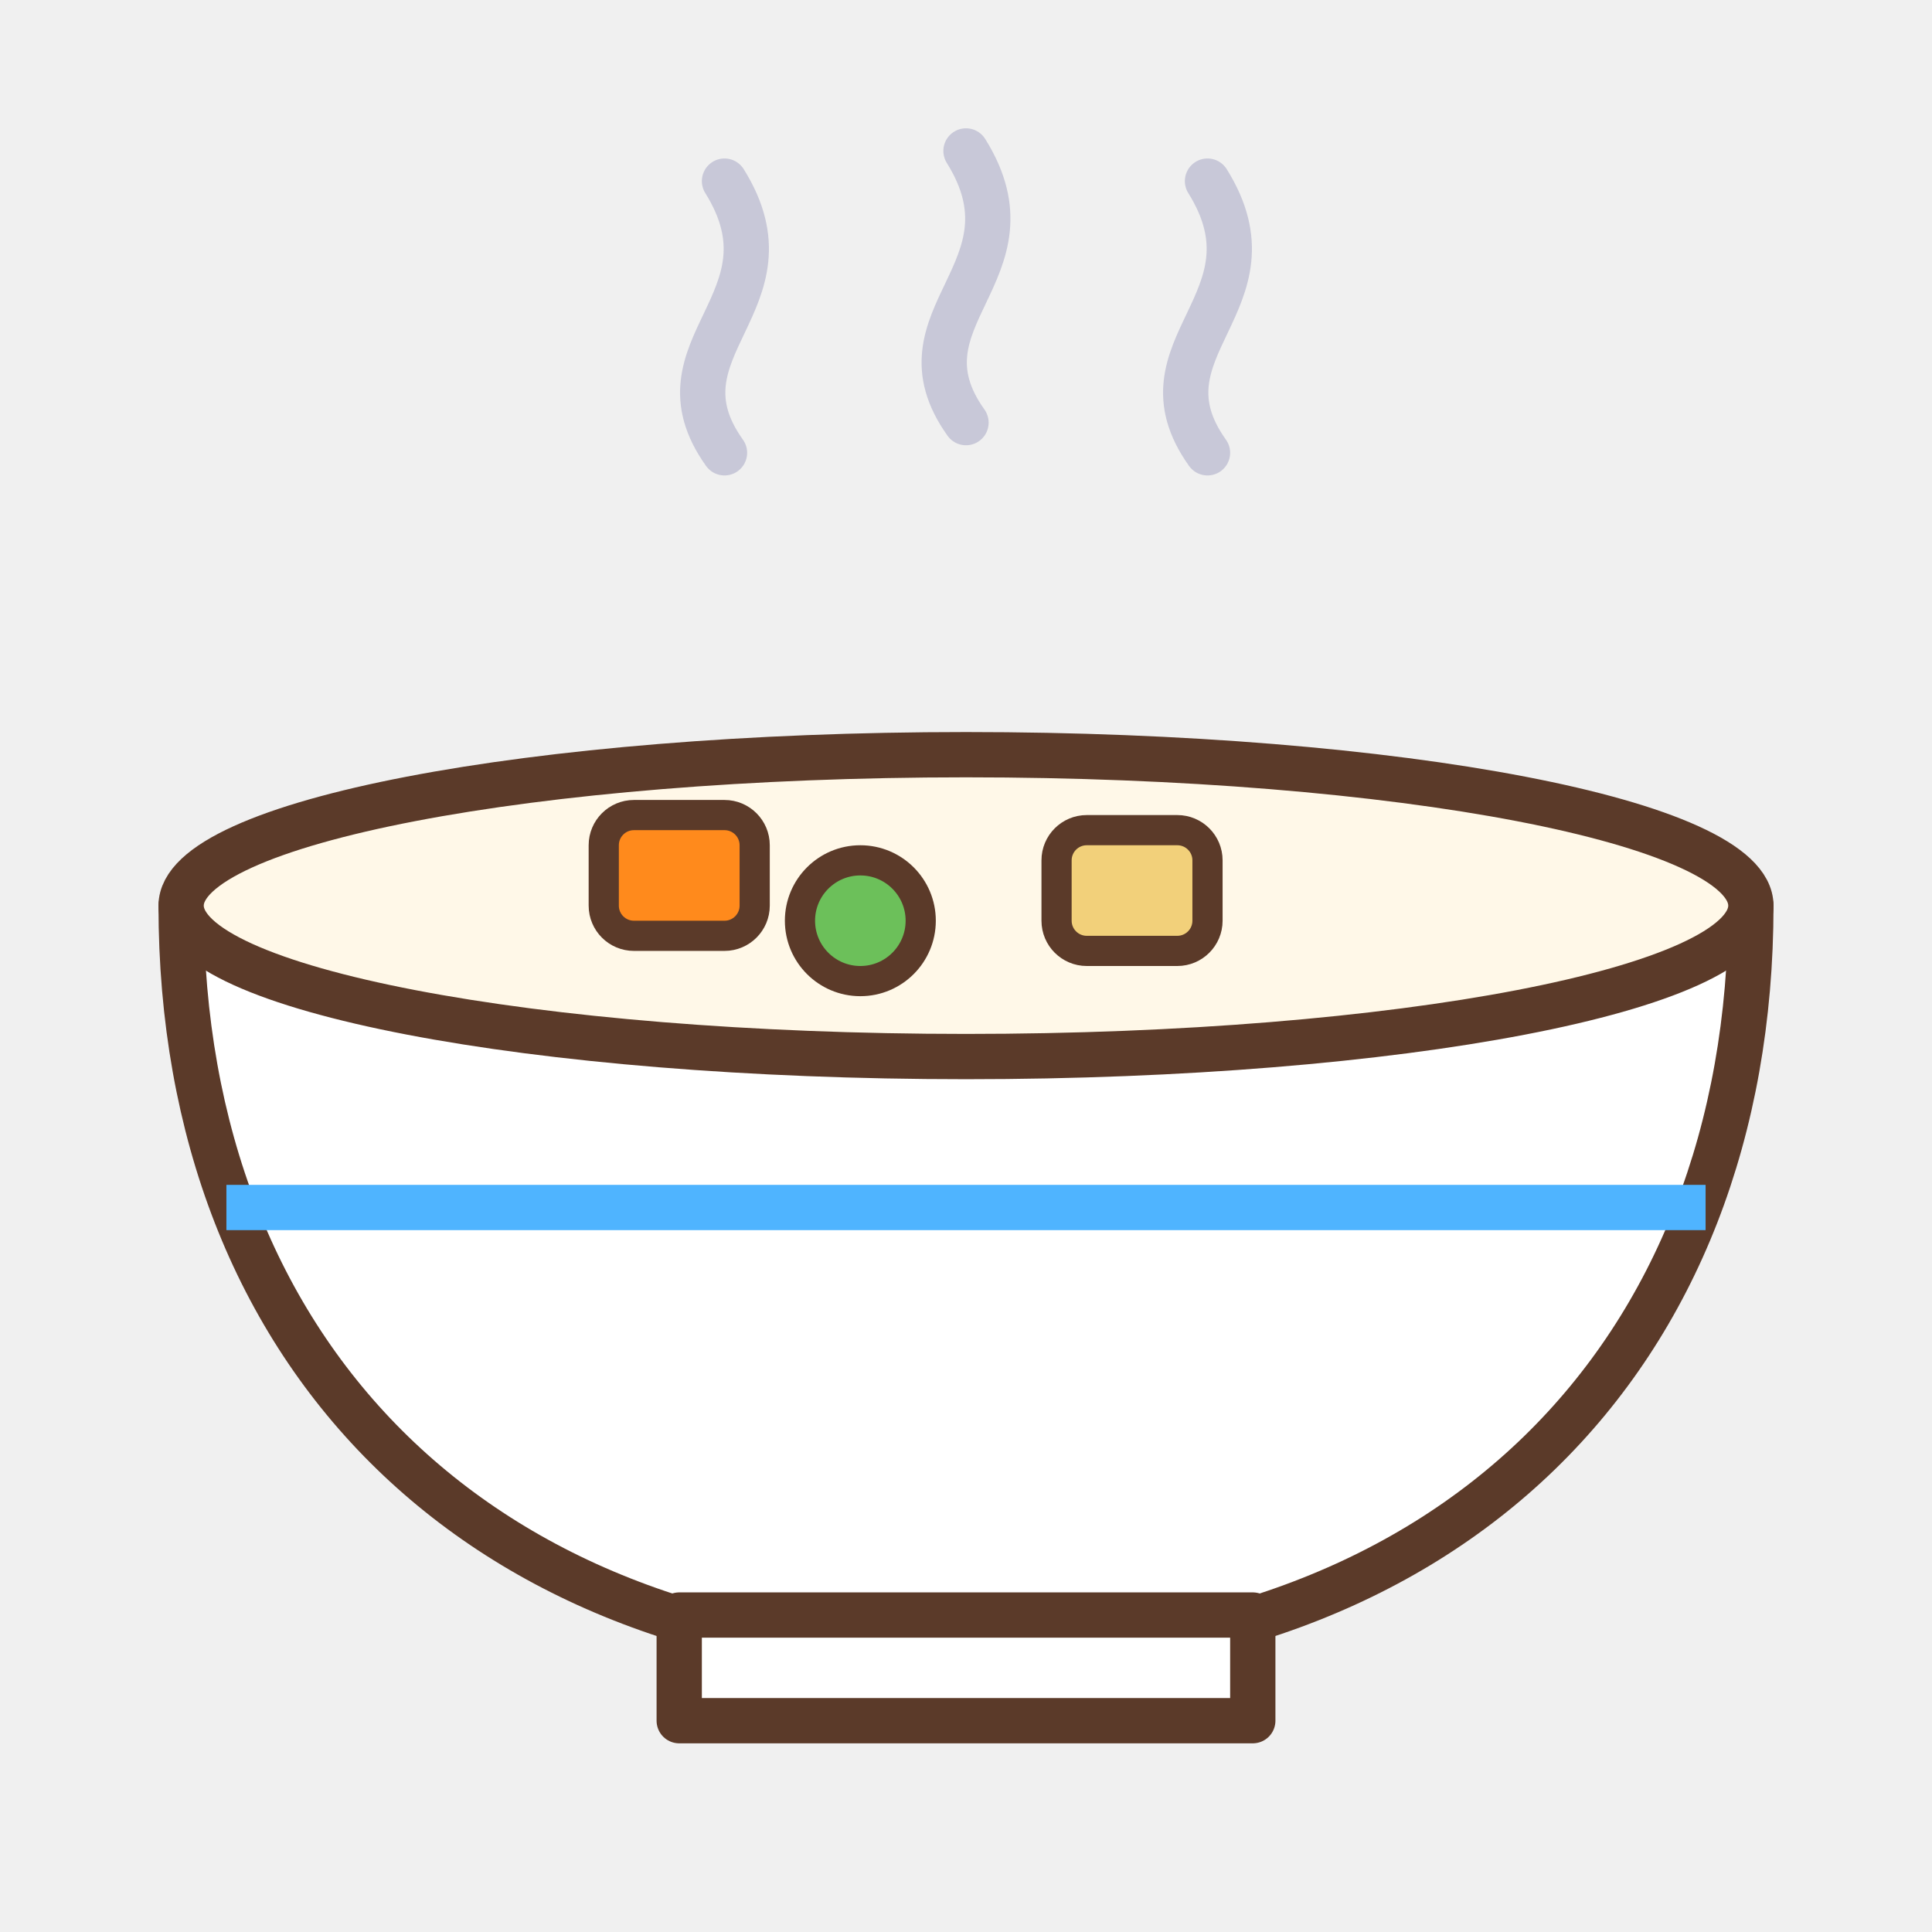
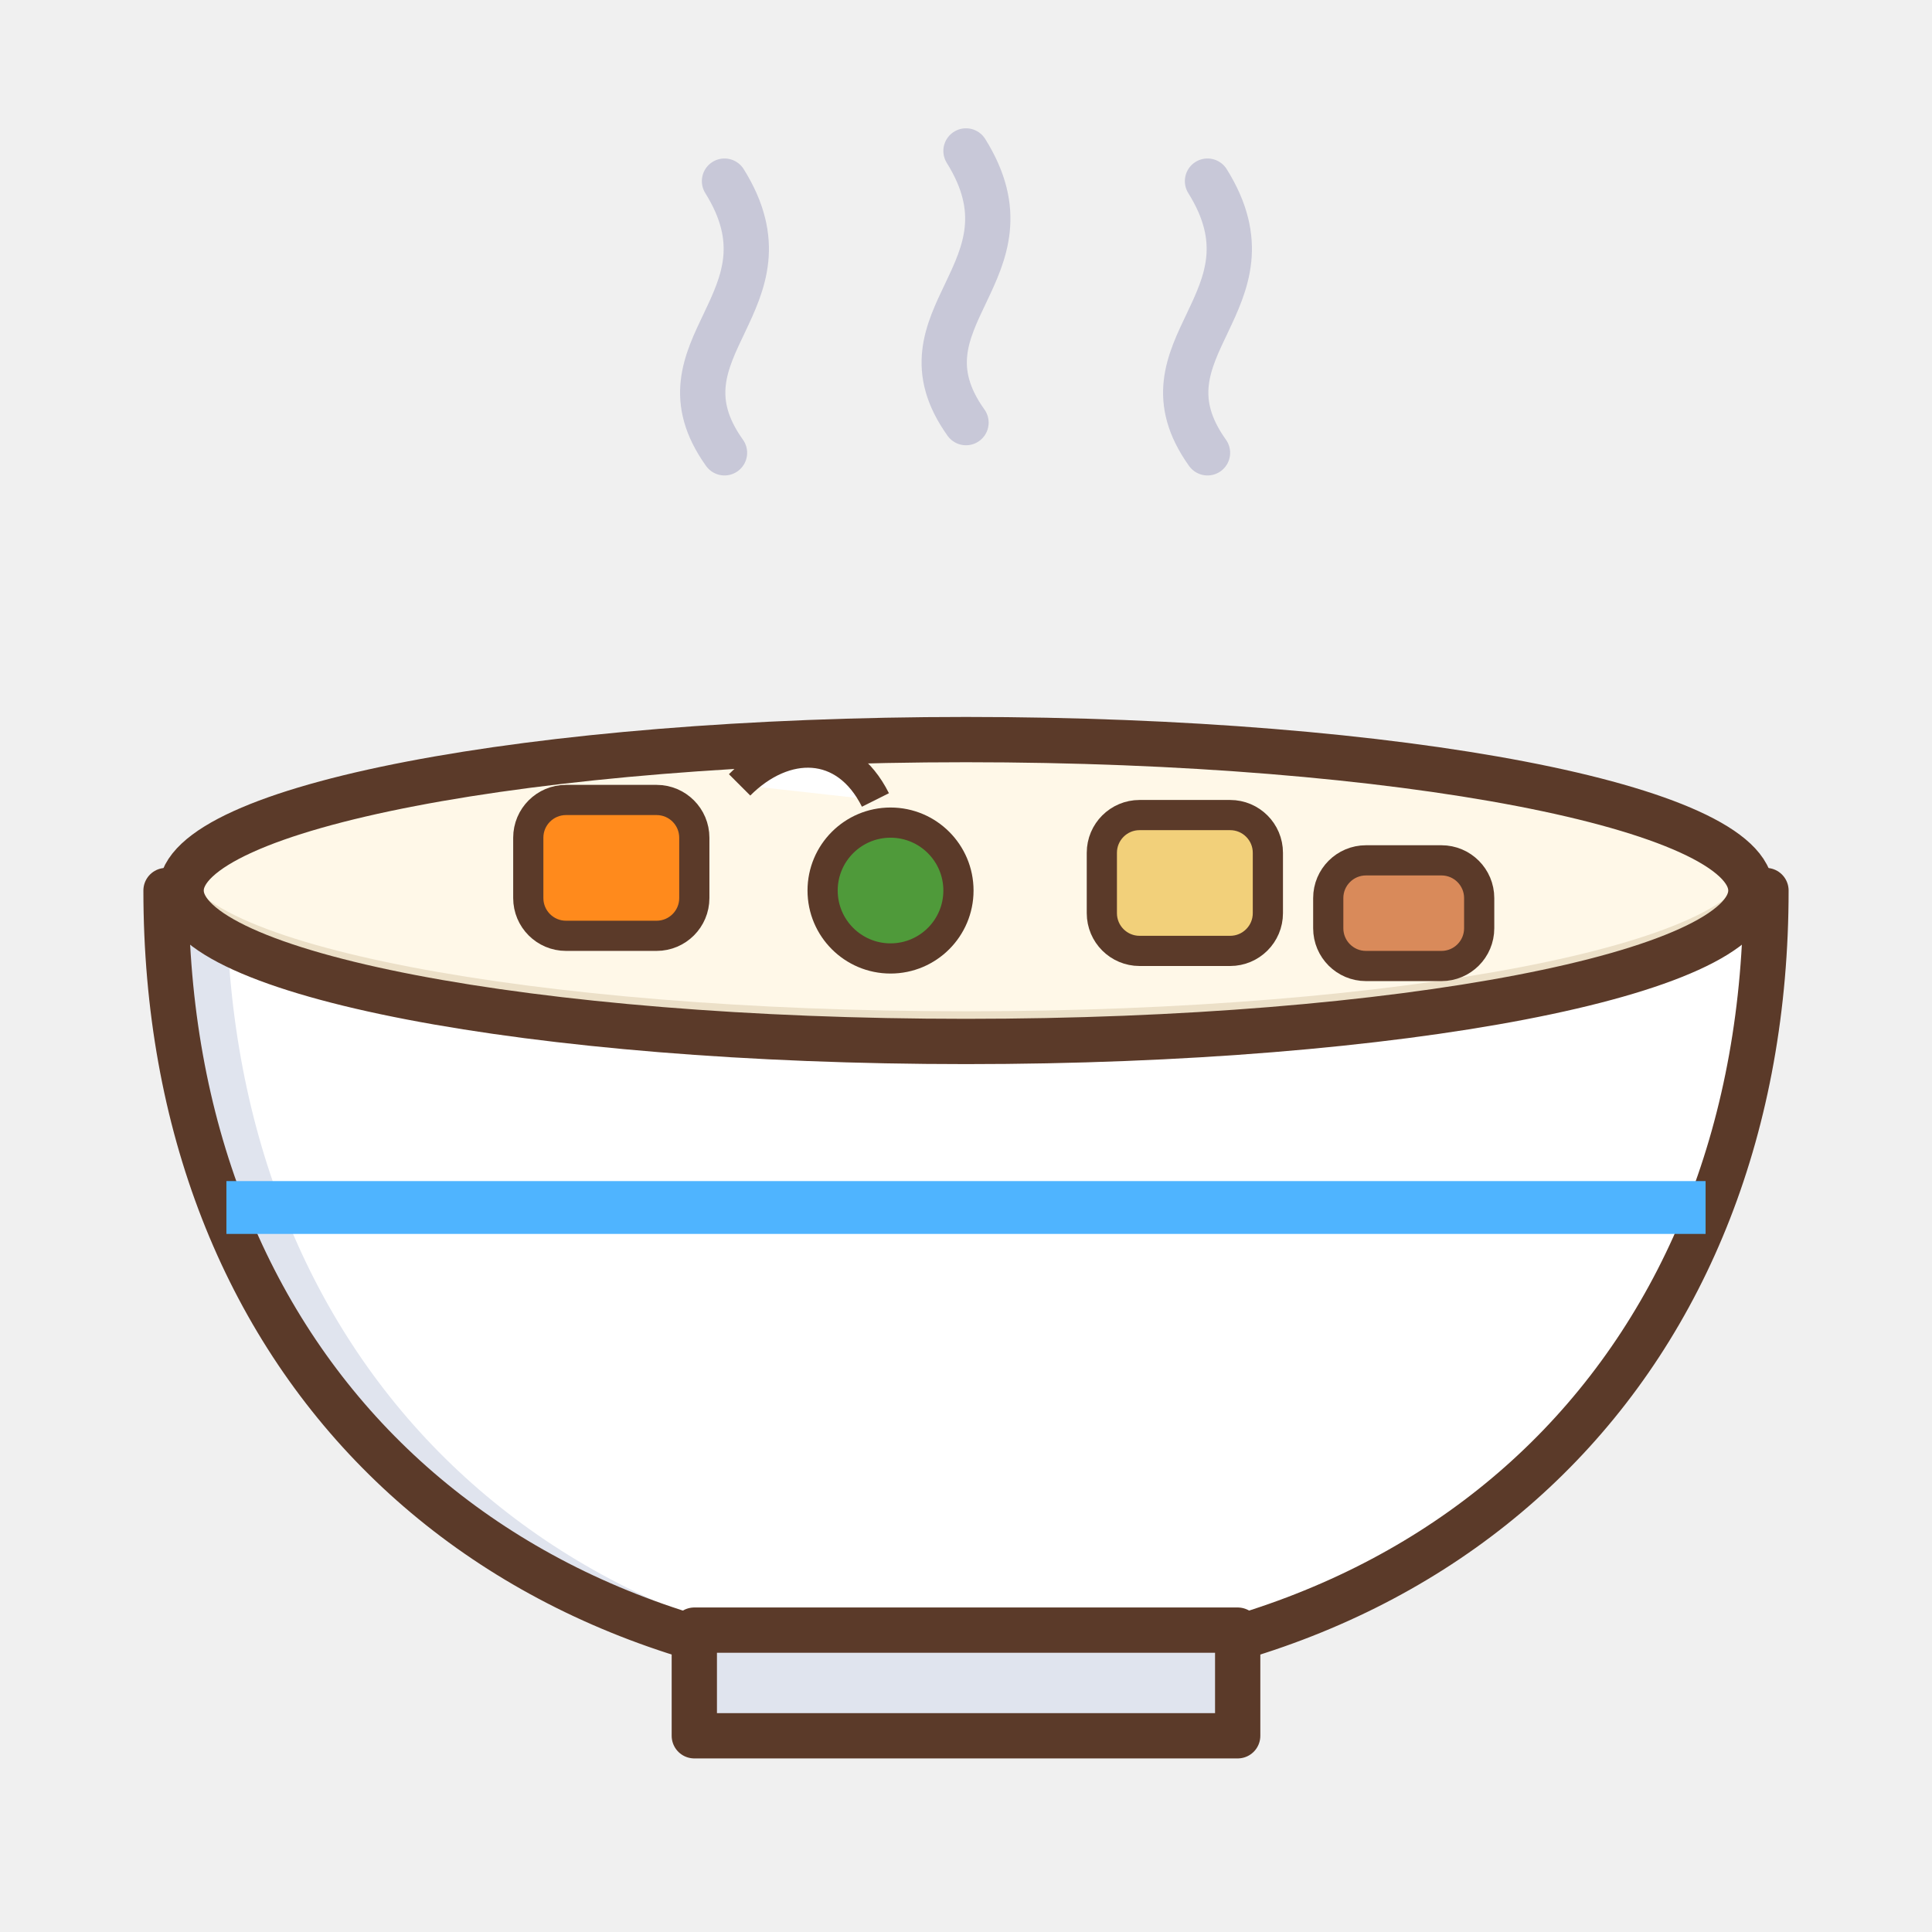
<svg xmlns="http://www.w3.org/2000/svg" viewBox="0 0 256 256">
  <g stroke="#5b3a29" stroke-width="6" stroke-linejoin="round" stroke-linecap="round">
-     <path d="M24 120h208c0 60-40 100-104 100S24 180 24 120z" fill="#fff" />
-     <path d="M90 214h76v14H90z" fill="#fff" />
-     <ellipse cx="128" cy="120" rx="104" ry="20" fill="#fff8e8" />
+     <defs>
+       <path id="s24" d="M22 118h212c0 62-42 104-106 104S22 180 22 118z" />
+       <clipPath id="cs24">
+         <use href="#s24" />
+       </clipPath>
+     </defs>
+     <use href="#s24" fill="#e0e4ee" stroke="none" />
+     <g clip-path="url(#cs24)">
+       <use href="#s24" fill="#ffffff" stroke="none" transform="translate(8 0)" />
+     </g>
+     <use href="#s24" fill="none" />
+     <path d="M92 216h72v14H92z" fill="#e0e4ee" />
+     <defs>
+       <ellipse id="s25" cx="128" cy="118" rx="104" ry="20" />
+       <clipPath id="cs25">
+         <use href="#s25" />
+       </clipPath>
+     </defs>
+     <use href="#s25" fill="#ece0c8" stroke="none" />
+     <g clip-path="url(#cs25)">
+       <use href="#s25" fill="#fff8e8" stroke="none" transform="translate(0 -4)" />
+     </g>
+     <use href="#s25" fill="none" />
  </g>
-   <rect x="80" y="108" width="20" height="16" rx="4" fill="#ff8a1c" stroke="#5b3a29" stroke-width="4" />
-   <rect x="140" y="110" width="20" height="16" rx="4" fill="#f2d07a" stroke="#5b3a29" stroke-width="4" />
-   <circle cx="114" cy="122" r="8" fill="#6cc05a" stroke="#5b3a29" stroke-width="4" />
-   <path d="M30 160h196" stroke="#4fb4ff" stroke-width="6" />
+   <g stroke="#5b3a29" stroke-width="4">
+     <rect x="70" y="106" width="22" height="18" rx="5" fill="#ff8a1c" />
+     <rect x="146" y="108" width="22" height="18" rx="5" fill="#f2d07a" />
+     <circle cx="118" cy="118" r="9" fill="#4f9a3a" />
+     <rect x="176" y="114" width="20" height="14" rx="5" fill="#d98a5a" />
+     <path d="M98 104c6-6 14-6 18 2" fill="#fff" />
+   </g>
+   <path d="M30 160h196" stroke="#4fb4ff" stroke-width="7" />
  <path d="M96 60c-10-14 10-20 0-36M128 56c-10-14 10-20 0-36M160 60c-10-14 10-20 0-36" stroke="#c8c8d8" stroke-width="6" fill="none" stroke-linecap="round" />
</svg>
